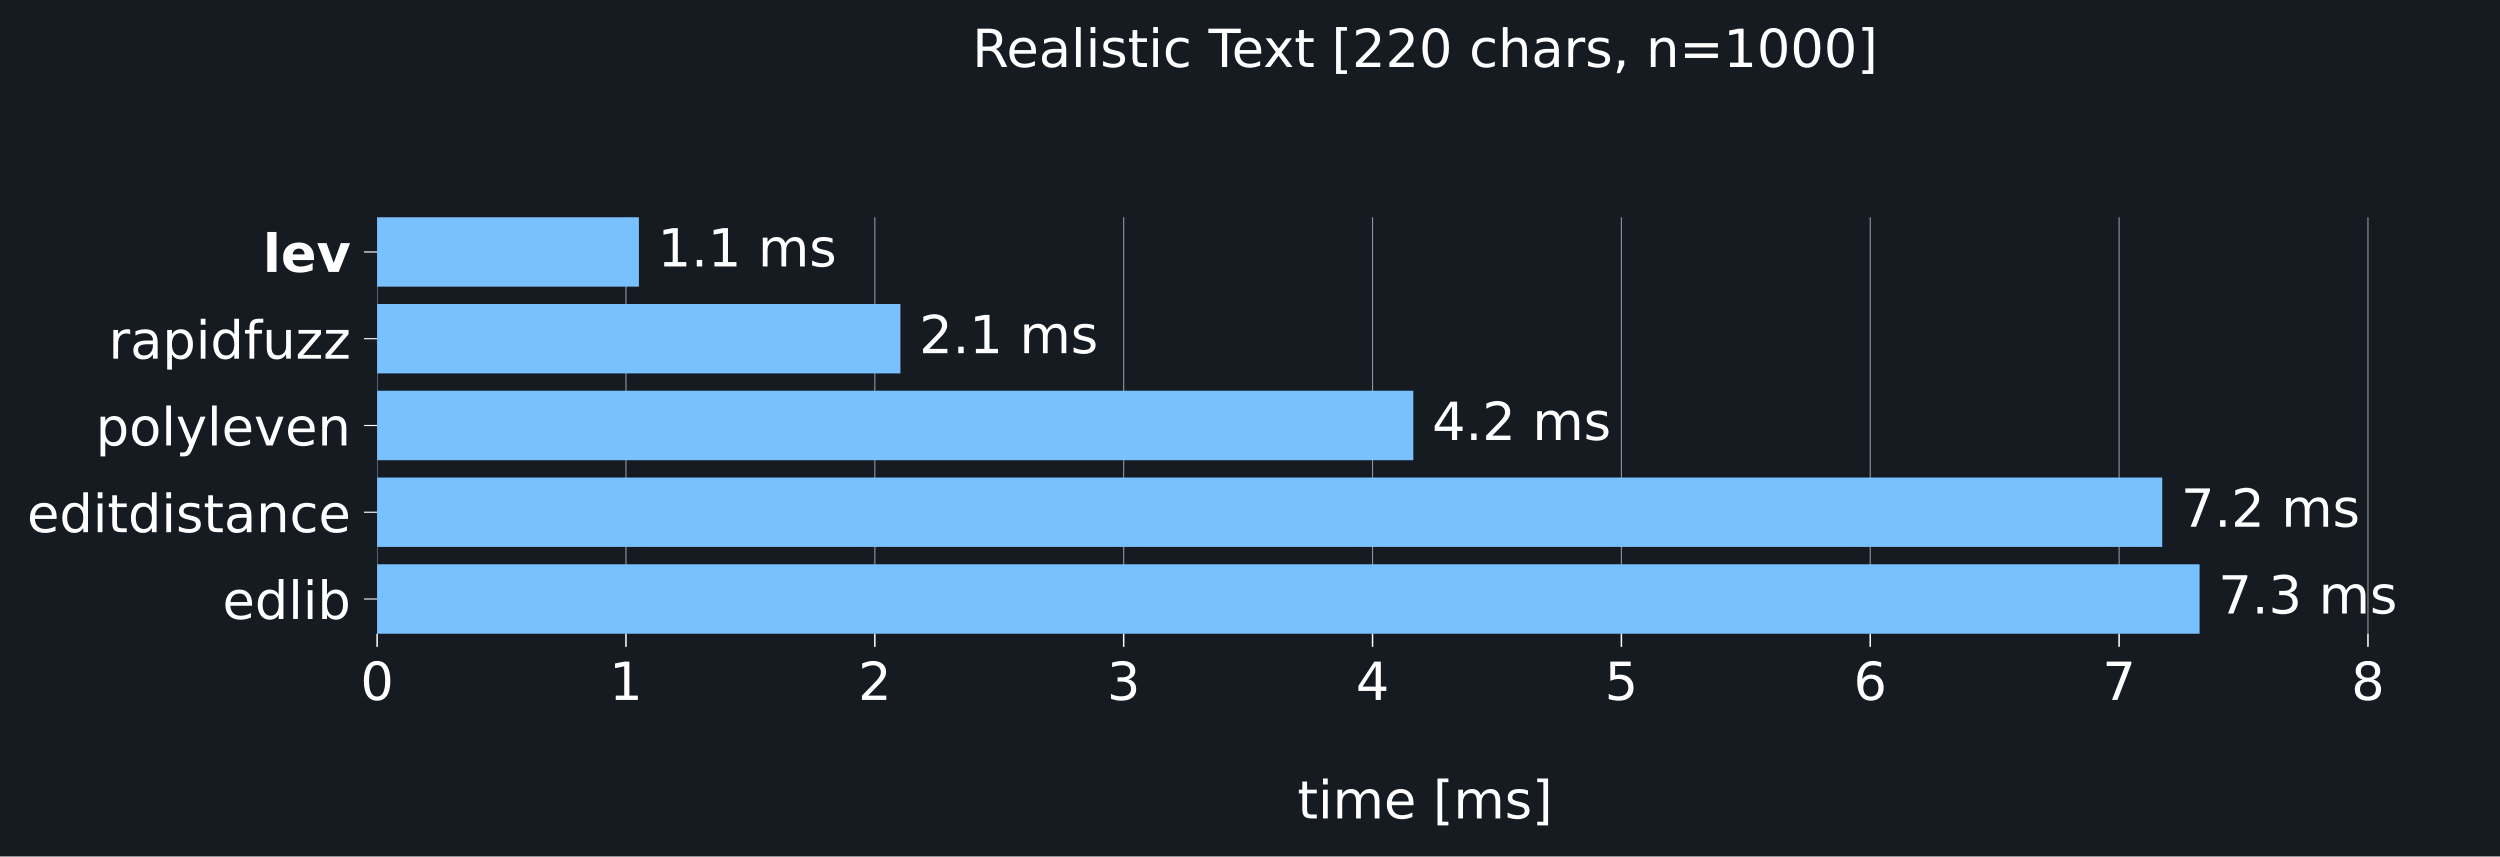
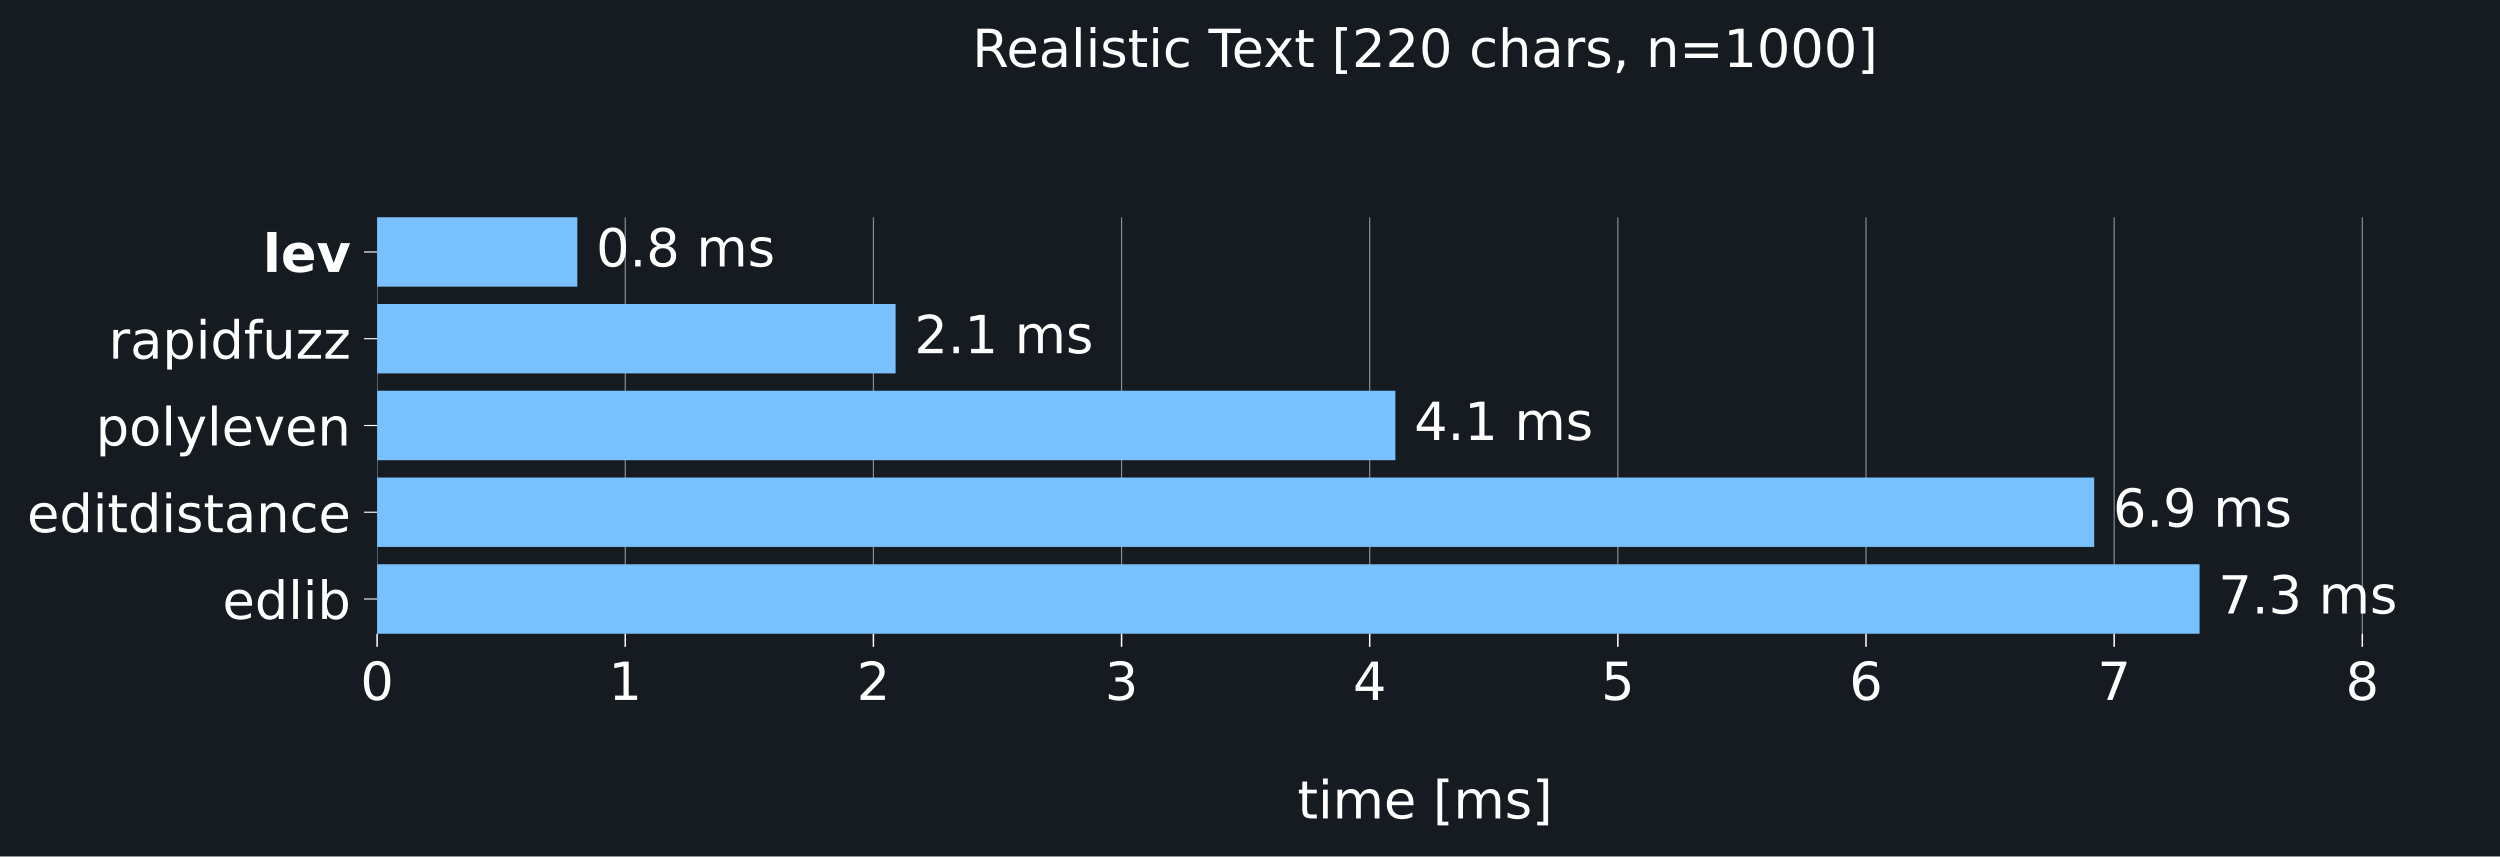
<svg xmlns="http://www.w3.org/2000/svg" xmlns:xlink="http://www.w3.org/1999/xlink" width="665.603pt" height="228.017pt" viewBox="0 0 665.603 228.017" version="1.1">
  <defs>
    <style type="text/css">*{stroke-linejoin: round; stroke-linecap: butt}</style>
  </defs>
  <g id="figure_1">
    <g id="patch_1">
      <path d="M 0 228.017 L 665.603 228.017 L 665.603 0 L 0 0 z " style="fill: #161b22" />
    </g>
    <g id="axes_1">
      <g id="patch_2">
        <path d="M 100.403 168.718 L 658.403 168.718 L 658.403 57.838 L 100.403 57.838 z " style="fill: #161b22" />
      </g>
      <g id="matplotlib.axis_1">
        <g id="xtick_1">
          <g id="line2d_1">
-             <path d="M 100.403 168.718 L 100.403 57.838 " clip-path="url(#p621b05c322)" style="fill: none; stroke: #8b949e; stroke-width: 0.3; stroke-linecap: square" />
+             <path d="M 100.403 168.718 L 100.403 57.838 " clip-path="url(#pd3d01e8fcc)" style="fill: none; stroke: #8b949e; stroke-width: 0.3; stroke-linecap: square" />
          </g>
          <g id="line2d_2">
            <defs>
-               <path id="mad355e18a1" d="M 0 0 L 0 3.5 " style="stroke: #ffffff; stroke-width: 0.4" />
+               <path id="mf3aff3d78f" d="M 0 0 L 0 3.5 " style="stroke: #ffffff; stroke-width: 0.4" />
            </defs>
            <g>
-               <use xlink:href="#mad355e18a1" x="100.403" y="168.718" style="fill: #ffffff; stroke: #ffffff; stroke-width: 0.4" />
+               <use xlink:href="#mf3aff3d78f" x="100.403" y="168.718" style="fill: #ffffff; stroke: #ffffff; stroke-width: 0.4" />
            </g>
          </g>
          <g id="text_1">
            <g style="fill: #ffffff" transform="translate(95.94906 186.3556) scale(0.14 -0.14)">
              <defs>
                <path id="DejaVuSans-30" d="M 2034 4250 Q 1547 4250 1301 3770 Q 1056 3291 1056 2328 Q 1056 1369 1301 889 Q 1547 409 2034 409 Q 2525 409 2770 889 Q 3016 1369 3016 2328 Q 3016 3291 2770 3770 Q 2525 4250 2034 4250 z M 2034 4750 Q 2819 4750 3233 4129 Q 3647 3509 3647 2328 Q 3647 1150 3233 529 Q 2819 -91 2034 -91 Q 1250 -91 836 529 Q 422 1150 422 2328 Q 422 3509 836 4129 Q 1250 4750 2034 4750 z " transform="scale(0.015625)" />
              </defs>
              <use xlink:href="#DejaVuSans-30" />
            </g>
          </g>
        </g>
        <g id="xtick_2">
          <g id="line2d_3">
-             <path d="M 166.658 168.718 L 166.658 57.838 " clip-path="url(#p621b05c322)" style="fill: none; stroke: #8b949e; stroke-width: 0.3; stroke-linecap: square" />
+             <path d="M 166.47 168.718 L 166.47 57.838 " clip-path="url(#pd3d01e8fcc)" style="fill: none; stroke: #8b949e; stroke-width: 0.3; stroke-linecap: square" />
          </g>
          <g id="line2d_4">
            <g>
-               <use xlink:href="#mad355e18a1" x="166.658" y="168.718" style="fill: #ffffff; stroke: #ffffff; stroke-width: 0.4" />
+               <use xlink:href="#mf3aff3d78f" x="166.47" y="168.718" style="fill: #ffffff; stroke: #ffffff; stroke-width: 0.4" />
            </g>
          </g>
          <g id="text_2">
-             <g style="fill: #ffffff" transform="translate(162.2047 186.3556) scale(0.14 -0.14)">
+             <g style="fill: #ffffff" transform="translate(162.0164 186.3556) scale(0.14 -0.14)">
              <defs>
                <path id="DejaVuSans-31" d="M 794 531 L 1825 531 L 1825 4091 L 703 3866 L 703 4441 L 1819 4666 L 2450 4666 L 2450 531 L 3481 531 L 3481 0 L 794 0 L 794 531 z " transform="scale(0.015625)" />
              </defs>
              <use xlink:href="#DejaVuSans-31" />
            </g>
          </g>
        </g>
        <g id="xtick_3">
          <g id="line2d_5">
-             <path d="M 232.914 168.718 L 232.914 57.838 " clip-path="url(#p621b05c322)" style="fill: none; stroke: #8b949e; stroke-width: 0.3; stroke-linecap: square" />
+             <path d="M 232.537 168.718 L 232.537 57.838 " clip-path="url(#pd3d01e8fcc)" style="fill: none; stroke: #8b949e; stroke-width: 0.3; stroke-linecap: square" />
          </g>
          <g id="line2d_6">
            <g>
-               <use xlink:href="#mad355e18a1" x="232.914" y="168.718" style="fill: #ffffff; stroke: #ffffff; stroke-width: 0.4" />
+               <use xlink:href="#mf3aff3d78f" x="232.537" y="168.718" style="fill: #ffffff; stroke: #ffffff; stroke-width: 0.4" />
            </g>
          </g>
          <g id="text_3">
-             <g style="fill: #ffffff" transform="translate(228.4603 186.3556) scale(0.14 -0.14)">
+             <g style="fill: #ffffff" transform="translate(228.0836 186.3556) scale(0.14 -0.14)">
              <defs>
                <path id="DejaVuSans-32" d="M 1228 531 L 3431 531 L 3431 0 L 469 0 L 469 531 Q 828 903 1448 1529 Q 2069 2156 2228 2338 Q 2531 2678 2651 2914 Q 2772 3150 2772 3378 Q 2772 3750 2511 3984 Q 2250 4219 1831 4219 Q 1534 4219 1204 4116 Q 875 4013 500 3803 L 500 4441 Q 881 4594 1212 4672 Q 1544 4750 1819 4750 Q 2544 4750 2975 4387 Q 3406 4025 3406 3419 Q 3406 3131 3298 2873 Q 3191 2616 2906 2266 Q 2828 2175 2409 1742 Q 1991 1309 1228 531 z " transform="scale(0.015625)" />
              </defs>
              <use xlink:href="#DejaVuSans-32" />
            </g>
          </g>
        </g>
        <g id="xtick_4">
          <g id="line2d_7">
-             <path d="M 299.17 168.718 L 299.17 57.838 " clip-path="url(#p621b05c322)" style="fill: none; stroke: #8b949e; stroke-width: 0.3; stroke-linecap: square" />
+             <path d="M 298.605 168.718 L 298.605 57.838 " clip-path="url(#pd3d01e8fcc)" style="fill: none; stroke: #8b949e; stroke-width: 0.3; stroke-linecap: square" />
          </g>
          <g id="line2d_8">
            <g>
-               <use xlink:href="#mad355e18a1" x="299.17" y="168.718" style="fill: #ffffff; stroke: #ffffff; stroke-width: 0.4" />
+               <use xlink:href="#mf3aff3d78f" x="298.605" y="168.718" style="fill: #ffffff; stroke: #ffffff; stroke-width: 0.4" />
            </g>
          </g>
          <g id="text_4">
-             <g style="fill: #ffffff" transform="translate(294.7159 186.3556) scale(0.14 -0.14)">
+             <g style="fill: #ffffff" transform="translate(294.1509 186.3556) scale(0.14 -0.14)">
              <defs>
                <path id="DejaVuSans-33" d="M 2597 2516 Q 3050 2419 3304 2112 Q 3559 1806 3559 1356 Q 3559 666 3084 287 Q 2609 -91 1734 -91 Q 1441 -91 1130 -33 Q 819 25 488 141 L 488 750 Q 750 597 1062 519 Q 1375 441 1716 441 Q 2309 441 2620 675 Q 2931 909 2931 1356 Q 2931 1769 2642 2001 Q 2353 2234 1838 2234 L 1294 2234 L 1294 2753 L 1863 2753 Q 2328 2753 2575 2939 Q 2822 3125 2822 3475 Q 2822 3834 2567 4026 Q 2313 4219 1838 4219 Q 1578 4219 1281 4162 Q 984 4106 628 3988 L 628 4550 Q 988 4650 1302 4700 Q 1616 4750 1894 4750 Q 2613 4750 3031 4423 Q 3450 4097 3450 3541 Q 3450 3153 3228 2886 Q 3006 2619 2597 2516 z " transform="scale(0.015625)" />
              </defs>
              <use xlink:href="#DejaVuSans-33" />
            </g>
          </g>
        </g>
        <g id="xtick_5">
          <g id="line2d_9">
-             <path d="M 365.425 168.718 L 365.425 57.838 " clip-path="url(#p621b05c322)" style="fill: none; stroke: #8b949e; stroke-width: 0.3; stroke-linecap: square" />
+             <path d="M 364.672 168.718 L 364.672 57.838 " clip-path="url(#pd3d01e8fcc)" style="fill: none; stroke: #8b949e; stroke-width: 0.3; stroke-linecap: square" />
          </g>
          <g id="line2d_10">
            <g>
-               <use xlink:href="#mad355e18a1" x="365.425" y="168.718" style="fill: #ffffff; stroke: #ffffff; stroke-width: 0.4" />
+               <use xlink:href="#mf3aff3d78f" x="364.672" y="168.718" style="fill: #ffffff; stroke: #ffffff; stroke-width: 0.4" />
            </g>
          </g>
          <g id="text_5">
-             <g style="fill: #ffffff" transform="translate(360.9715 186.3556) scale(0.14 -0.14)">
+             <g style="fill: #ffffff" transform="translate(360.2182 186.3556) scale(0.14 -0.14)">
              <defs>
                <path id="DejaVuSans-34" d="M 2419 4116 L 825 1625 L 2419 1625 L 2419 4116 z M 2253 4666 L 3047 4666 L 3047 1625 L 3713 1625 L 3713 1100 L 3047 1100 L 3047 0 L 2419 0 L 2419 1100 L 313 1100 L 313 1709 L 2253 4666 z " transform="scale(0.015625)" />
              </defs>
              <use xlink:href="#DejaVuSans-34" />
            </g>
          </g>
        </g>
        <g id="xtick_6">
          <g id="line2d_11">
-             <path d="M 431.681 168.718 L 431.681 57.838 " clip-path="url(#p621b05c322)" style="fill: none; stroke: #8b949e; stroke-width: 0.3; stroke-linecap: square" />
+             <path d="M 430.739 168.718 L 430.739 57.838 " clip-path="url(#pd3d01e8fcc)" style="fill: none; stroke: #8b949e; stroke-width: 0.3; stroke-linecap: square" />
          </g>
          <g id="line2d_12">
            <g>
-               <use xlink:href="#mad355e18a1" x="431.681" y="168.718" style="fill: #ffffff; stroke: #ffffff; stroke-width: 0.4" />
+               <use xlink:href="#mf3aff3d78f" x="430.739" y="168.718" style="fill: #ffffff; stroke: #ffffff; stroke-width: 0.4" />
            </g>
          </g>
          <g id="text_6">
-             <g style="fill: #ffffff" transform="translate(427.2271 186.3556) scale(0.14 -0.14)">
+             <g style="fill: #ffffff" transform="translate(426.2855 186.3556) scale(0.14 -0.14)">
              <defs>
                <path id="DejaVuSans-35" d="M 691 4666 L 3169 4666 L 3169 4134 L 1269 4134 L 1269 2991 Q 1406 3038 1543 3061 Q 1681 3084 1819 3084 Q 2600 3084 3056 2656 Q 3513 2228 3513 1497 Q 3513 744 3044 326 Q 2575 -91 1722 -91 Q 1428 -91 1123 -41 Q 819 9 494 109 L 494 744 Q 775 591 1075 516 Q 1375 441 1709 441 Q 2250 441 2565 725 Q 2881 1009 2881 1497 Q 2881 1984 2565 2268 Q 2250 2553 1709 2553 Q 1456 2553 1204 2497 Q 953 2441 691 2322 L 691 4666 z " transform="scale(0.015625)" />
              </defs>
              <use xlink:href="#DejaVuSans-35" />
            </g>
          </g>
        </g>
        <g id="xtick_7">
          <g id="line2d_13">
-             <path d="M 497.936 168.718 L 497.936 57.838 " clip-path="url(#p621b05c322)" style="fill: none; stroke: #8b949e; stroke-width: 0.3; stroke-linecap: square" />
+             <path d="M 496.807 168.718 L 496.807 57.838 " clip-path="url(#pd3d01e8fcc)" style="fill: none; stroke: #8b949e; stroke-width: 0.3; stroke-linecap: square" />
          </g>
          <g id="line2d_14">
            <g>
-               <use xlink:href="#mad355e18a1" x="497.936" y="168.718" style="fill: #ffffff; stroke: #ffffff; stroke-width: 0.4" />
+               <use xlink:href="#mf3aff3d78f" x="496.807" y="168.718" style="fill: #ffffff; stroke: #ffffff; stroke-width: 0.4" />
            </g>
          </g>
          <g id="text_7">
-             <g style="fill: #ffffff" transform="translate(493.4827 186.3556) scale(0.14 -0.14)">
+             <g style="fill: #ffffff" transform="translate(492.3528 186.3556) scale(0.14 -0.14)">
              <defs>
                <path id="DejaVuSans-36" d="M 2113 2584 Q 1688 2584 1439 2293 Q 1191 2003 1191 1497 Q 1191 994 1439 701 Q 1688 409 2113 409 Q 2538 409 2786 701 Q 3034 994 3034 1497 Q 3034 2003 2786 2293 Q 2538 2584 2113 2584 z M 3366 4563 L 3366 3988 Q 3128 4100 2886 4159 Q 2644 4219 2406 4219 Q 1781 4219 1451 3797 Q 1122 3375 1075 2522 Q 1259 2794 1537 2939 Q 1816 3084 2150 3084 Q 2853 3084 3261 2657 Q 3669 2231 3669 1497 Q 3669 778 3244 343 Q 2819 -91 2113 -91 Q 1303 -91 875 529 Q 447 1150 447 2328 Q 447 3434 972 4092 Q 1497 4750 2381 4750 Q 2619 4750 2861 4703 Q 3103 4656 3366 4563 z " transform="scale(0.015625)" />
              </defs>
              <use xlink:href="#DejaVuSans-36" />
            </g>
          </g>
        </g>
        <g id="xtick_8">
          <g id="line2d_15">
-             <path d="M 564.192 168.718 L 564.192 57.838 " clip-path="url(#p621b05c322)" style="fill: none; stroke: #8b949e; stroke-width: 0.3; stroke-linecap: square" />
+             <path d="M 562.874 168.718 L 562.874 57.838 " clip-path="url(#pd3d01e8fcc)" style="fill: none; stroke: #8b949e; stroke-width: 0.3; stroke-linecap: square" />
          </g>
          <g id="line2d_16">
            <g>
-               <use xlink:href="#mad355e18a1" x="564.192" y="168.718" style="fill: #ffffff; stroke: #ffffff; stroke-width: 0.4" />
+               <use xlink:href="#mf3aff3d78f" x="562.874" y="168.718" style="fill: #ffffff; stroke: #ffffff; stroke-width: 0.4" />
            </g>
          </g>
          <g id="text_8">
-             <g style="fill: #ffffff" transform="translate(559.7383 186.3556) scale(0.14 -0.14)">
+             <g style="fill: #ffffff" transform="translate(558.4201 186.3556) scale(0.14 -0.14)">
              <defs>
                <path id="DejaVuSans-37" d="M 525 4666 L 3525 4666 L 3525 4397 L 1831 0 L 1172 0 L 2766 4134 L 525 4134 L 525 4666 z " transform="scale(0.015625)" />
              </defs>
              <use xlink:href="#DejaVuSans-37" />
            </g>
          </g>
        </g>
        <g id="xtick_9">
          <g id="line2d_17">
-             <path d="M 630.448 168.718 L 630.448 57.838 " clip-path="url(#p621b05c322)" style="fill: none; stroke: #8b949e; stroke-width: 0.3; stroke-linecap: square" />
+             <path d="M 628.941 168.718 L 628.941 57.838 " clip-path="url(#pd3d01e8fcc)" style="fill: none; stroke: #8b949e; stroke-width: 0.3; stroke-linecap: square" />
          </g>
          <g id="line2d_18">
            <g>
-               <use xlink:href="#mad355e18a1" x="630.448" y="168.718" style="fill: #ffffff; stroke: #ffffff; stroke-width: 0.4" />
+               <use xlink:href="#mf3aff3d78f" x="628.941" y="168.718" style="fill: #ffffff; stroke: #ffffff; stroke-width: 0.4" />
            </g>
          </g>
          <g id="text_9">
-             <g style="fill: #ffffff" transform="translate(625.9939 186.3556) scale(0.14 -0.14)">
+             <g style="fill: #ffffff" transform="translate(624.4874 186.3556) scale(0.14 -0.14)">
              <defs>
                <path id="DejaVuSans-38" d="M 2034 2216 Q 1584 2216 1326 1975 Q 1069 1734 1069 1313 Q 1069 891 1326 650 Q 1584 409 2034 409 Q 2484 409 2743 651 Q 3003 894 3003 1313 Q 3003 1734 2745 1975 Q 2488 2216 2034 2216 z M 1403 2484 Q 997 2584 770 2862 Q 544 3141 544 3541 Q 544 4100 942 4425 Q 1341 4750 2034 4750 Q 2731 4750 3128 4425 Q 3525 4100 3525 3541 Q 3525 3141 3298 2862 Q 3072 2584 2669 2484 Q 3125 2378 3379 2068 Q 3634 1759 3634 1313 Q 3634 634 3220 271 Q 2806 -91 2034 -91 Q 1263 -91 848 271 Q 434 634 434 1313 Q 434 1759 690 2068 Q 947 2378 1403 2484 z M 1172 3481 Q 1172 3119 1398 2916 Q 1625 2713 2034 2713 Q 2441 2713 2670 2916 Q 2900 3119 2900 3481 Q 2900 3844 2670 4047 Q 2441 4250 2034 4250 Q 1625 4250 1398 4047 Q 1172 3844 1172 3481 z " transform="scale(0.015625)" />
              </defs>
              <use xlink:href="#DejaVuSans-38" />
            </g>
          </g>
        </g>
        <g id="text_10">
          <g style="fill: #ffffff" transform="translate(345.4364 217.905) scale(0.14 -0.14)">
            <defs>
              <path id="DejaVuSans-74" d="M 1172 4494 L 1172 3500 L 2356 3500 L 2356 3053 L 1172 3053 L 1172 1153 Q 1172 725 1289 603 Q 1406 481 1766 481 L 2356 481 L 2356 0 L 1766 0 Q 1100 0 847 248 Q 594 497 594 1153 L 594 3053 L 172 3053 L 172 3500 L 594 3500 L 594 4494 L 1172 4494 z " transform="scale(0.015625)" />
              <path id="DejaVuSans-69" d="M 603 3500 L 1178 3500 L 1178 0 L 603 0 L 603 3500 z M 603 4863 L 1178 4863 L 1178 4134 L 603 4134 L 603 4863 z " transform="scale(0.015625)" />
              <path id="DejaVuSans-6d" d="M 3328 2828 Q 3544 3216 3844 3400 Q 4144 3584 4550 3584 Q 5097 3584 5394 3201 Q 5691 2819 5691 2113 L 5691 0 L 5113 0 L 5113 2094 Q 5113 2597 4934 2840 Q 4756 3084 4391 3084 Q 3944 3084 3684 2787 Q 3425 2491 3425 1978 L 3425 0 L 2847 0 L 2847 2094 Q 2847 2600 2669 2842 Q 2491 3084 2119 3084 Q 1678 3084 1418 2786 Q 1159 2488 1159 1978 L 1159 0 L 581 0 L 581 3500 L 1159 3500 L 1159 2956 Q 1356 3278 1631 3431 Q 1906 3584 2284 3584 Q 2666 3584 2933 3390 Q 3200 3197 3328 2828 z " transform="scale(0.015625)" />
              <path id="DejaVuSans-65" d="M 3597 1894 L 3597 1613 L 953 1613 Q 991 1019 1311 708 Q 1631 397 2203 397 Q 2534 397 2845 478 Q 3156 559 3463 722 L 3463 178 Q 3153 47 2828 -22 Q 2503 -91 2169 -91 Q 1331 -91 842 396 Q 353 884 353 1716 Q 353 2575 817 3079 Q 1281 3584 2069 3584 Q 2775 3584 3186 3129 Q 3597 2675 3597 1894 z M 3022 2063 Q 3016 2534 2758 2815 Q 2500 3097 2075 3097 Q 1594 3097 1305 2825 Q 1016 2553 972 2059 L 3022 2063 z " transform="scale(0.015625)" />
              <path id="DejaVuSans-20" transform="scale(0.015625)" />
              <path id="DejaVuSans-5b" d="M 550 4863 L 1875 4863 L 1875 4416 L 1125 4416 L 1125 -397 L 1875 -397 L 1875 -844 L 550 -844 L 550 4863 z " transform="scale(0.015625)" />
              <path id="DejaVuSans-73" d="M 2834 3397 L 2834 2853 Q 2591 2978 2328 3040 Q 2066 3103 1784 3103 Q 1356 3103 1142 2972 Q 928 2841 928 2578 Q 928 2378 1081 2264 Q 1234 2150 1697 2047 L 1894 2003 Q 2506 1872 2764 1633 Q 3022 1394 3022 966 Q 3022 478 2636 193 Q 2250 -91 1575 -91 Q 1294 -91 989 -36 Q 684 19 347 128 L 347 722 Q 666 556 975 473 Q 1284 391 1588 391 Q 1994 391 2212 530 Q 2431 669 2431 922 Q 2431 1156 2273 1281 Q 2116 1406 1581 1522 L 1381 1569 Q 847 1681 609 1914 Q 372 2147 372 2553 Q 372 3047 722 3315 Q 1072 3584 1716 3584 Q 2034 3584 2315 3537 Q 2597 3491 2834 3397 z " transform="scale(0.015625)" />
              <path id="DejaVuSans-5d" d="M 1947 4863 L 1947 -844 L 622 -844 L 622 -397 L 1369 -397 L 1369 4416 L 622 4416 L 622 4863 L 1947 4863 z " transform="scale(0.015625)" />
            </defs>
            <use xlink:href="#DejaVuSans-74" />
            <use xlink:href="#DejaVuSans-69" transform="translate(39.20898 0)" />
            <use xlink:href="#DejaVuSans-6d" transform="translate(66.99219 0)" />
            <use xlink:href="#DejaVuSans-65" transform="translate(164.4043 0)" />
            <use xlink:href="#DejaVuSans-20" transform="translate(225.9277 0)" />
            <use xlink:href="#DejaVuSans-5b" transform="translate(257.7148 0)" />
            <use xlink:href="#DejaVuSans-6d" transform="translate(296.7285 0)" />
            <use xlink:href="#DejaVuSans-73" transform="translate(394.1406 0)" />
            <use xlink:href="#DejaVuSans-5d" transform="translate(446.2402 0)" />
          </g>
        </g>
      </g>
      <g id="matplotlib.axis_2">
        <g id="ytick_1">
          <g id="line2d_19">
            <defs>
-               <path id="m40b0be2c59" d="M 0 0 L -3.5 0 " style="stroke: #ffffff; stroke-width: 0.3" />
+               <path id="m8ad44beee0" d="M 0 0 L -3.5 0 " style="stroke: #ffffff; stroke-width: 0.3" />
            </defs>
            <g>
-               <use xlink:href="#m40b0be2c59" x="100.403" y="159.478" style="fill: #ffffff; stroke: #ffffff; stroke-width: 0.3" />
+               <use xlink:href="#m8ad44beee0" x="100.403" y="159.478" style="fill: #ffffff; stroke: #ffffff; stroke-width: 0.3" />
            </g>
          </g>
          <g id="text_11">
            <g style="fill: #ffffff" transform="translate(59.23406 164.7967) scale(0.14 -0.14)">
              <defs>
                <path id="DejaVuSans-64" d="M 2906 2969 L 2906 4863 L 3481 4863 L 3481 0 L 2906 0 L 2906 525 Q 2725 213 2448 61 Q 2172 -91 1784 -91 Q 1150 -91 751 415 Q 353 922 353 1747 Q 353 2572 751 3078 Q 1150 3584 1784 3584 Q 2172 3584 2448 3432 Q 2725 3281 2906 2969 z M 947 1747 Q 947 1113 1208 752 Q 1469 391 1925 391 Q 2381 391 2643 752 Q 2906 1113 2906 1747 Q 2906 2381 2643 2742 Q 2381 3103 1925 3103 Q 1469 3103 1208 2742 Q 947 2381 947 1747 z " transform="scale(0.015625)" />
                <path id="DejaVuSans-6c" d="M 603 4863 L 1178 4863 L 1178 0 L 603 0 L 603 4863 z " transform="scale(0.015625)" />
                <path id="DejaVuSans-62" d="M 3116 1747 Q 3116 2381 2855 2742 Q 2594 3103 2138 3103 Q 1681 3103 1420 2742 Q 1159 2381 1159 1747 Q 1159 1113 1420 752 Q 1681 391 2138 391 Q 2594 391 2855 752 Q 3116 1113 3116 1747 z M 1159 2969 Q 1341 3281 1617 3432 Q 1894 3584 2278 3584 Q 2916 3584 3314 3078 Q 3713 2572 3713 1747 Q 3713 922 3314 415 Q 2916 -91 2278 -91 Q 1894 -91 1617 61 Q 1341 213 1159 525 L 1159 0 L 581 0 L 581 4863 L 1159 4863 L 1159 2969 z " transform="scale(0.015625)" />
              </defs>
              <use xlink:href="#DejaVuSans-65" />
              <use xlink:href="#DejaVuSans-64" transform="translate(61.52344 0)" />
              <use xlink:href="#DejaVuSans-6c" transform="translate(125 0)" />
              <use xlink:href="#DejaVuSans-69" transform="translate(152.7832 0)" />
              <use xlink:href="#DejaVuSans-62" transform="translate(180.5664 0)" />
            </g>
          </g>
        </g>
        <g id="ytick_2">
          <g id="line2d_20">
            <g>
-               <use xlink:href="#m40b0be2c59" x="100.403" y="136.378" style="fill: #ffffff; stroke: #ffffff; stroke-width: 0.3" />
+               <use xlink:href="#m8ad44beee0" x="100.403" y="136.378" style="fill: #ffffff; stroke: #ffffff; stroke-width: 0.3" />
            </g>
          </g>
          <g id="text_12">
            <g style="fill: #ffffff" transform="translate(7.2 141.6967) scale(0.14 -0.14)">
              <defs>
                <path id="DejaVuSans-61" d="M 2194 1759 Q 1497 1759 1228 1600 Q 959 1441 959 1056 Q 959 750 1161 570 Q 1363 391 1709 391 Q 2188 391 2477 730 Q 2766 1069 2766 1631 L 2766 1759 L 2194 1759 z M 3341 1997 L 3341 0 L 2766 0 L 2766 531 Q 2569 213 2275 61 Q 1981 -91 1556 -91 Q 1019 -91 701 211 Q 384 513 384 1019 Q 384 1609 779 1909 Q 1175 2209 1959 2209 L 2766 2209 L 2766 2266 Q 2766 2663 2505 2880 Q 2244 3097 1772 3097 Q 1472 3097 1187 3025 Q 903 2953 641 2809 L 641 3341 Q 956 3463 1253 3523 Q 1550 3584 1831 3584 Q 2591 3584 2966 3190 Q 3341 2797 3341 1997 z " transform="scale(0.015625)" />
                <path id="DejaVuSans-6e" d="M 3513 2113 L 3513 0 L 2938 0 L 2938 2094 Q 2938 2591 2744 2837 Q 2550 3084 2163 3084 Q 1697 3084 1428 2787 Q 1159 2491 1159 1978 L 1159 0 L 581 0 L 581 3500 L 1159 3500 L 1159 2956 Q 1366 3272 1645 3428 Q 1925 3584 2291 3584 Q 2894 3584 3203 3211 Q 3513 2838 3513 2113 z " transform="scale(0.015625)" />
                <path id="DejaVuSans-63" d="M 3122 3366 L 3122 2828 Q 2878 2963 2633 3030 Q 2388 3097 2138 3097 Q 1578 3097 1268 2742 Q 959 2388 959 1747 Q 959 1106 1268 751 Q 1578 397 2138 397 Q 2388 397 2633 464 Q 2878 531 3122 666 L 3122 134 Q 2881 22 2623 -34 Q 2366 -91 2075 -91 Q 1284 -91 818 406 Q 353 903 353 1747 Q 353 2603 823 3093 Q 1294 3584 2113 3584 Q 2378 3584 2631 3529 Q 2884 3475 3122 3366 z " transform="scale(0.015625)" />
              </defs>
              <use xlink:href="#DejaVuSans-65" />
              <use xlink:href="#DejaVuSans-64" transform="translate(61.52344 0)" />
              <use xlink:href="#DejaVuSans-69" transform="translate(125 0)" />
              <use xlink:href="#DejaVuSans-74" transform="translate(152.7832 0)" />
              <use xlink:href="#DejaVuSans-64" transform="translate(191.9922 0)" />
              <use xlink:href="#DejaVuSans-69" transform="translate(255.4688 0)" />
              <use xlink:href="#DejaVuSans-73" transform="translate(283.252 0)" />
              <use xlink:href="#DejaVuSans-74" transform="translate(335.3516 0)" />
              <use xlink:href="#DejaVuSans-61" transform="translate(374.5605 0)" />
              <use xlink:href="#DejaVuSans-6e" transform="translate(435.8398 0)" />
              <use xlink:href="#DejaVuSans-63" transform="translate(499.2188 0)" />
              <use xlink:href="#DejaVuSans-65" transform="translate(554.1992 0)" />
            </g>
          </g>
        </g>
        <g id="ytick_3">
          <g id="line2d_21">
            <g>
-               <use xlink:href="#m40b0be2c59" x="100.403" y="113.278" style="fill: #ffffff; stroke: #ffffff; stroke-width: 0.3" />
+               <use xlink:href="#m8ad44beee0" x="100.403" y="113.278" style="fill: #ffffff; stroke: #ffffff; stroke-width: 0.3" />
            </g>
          </g>
          <g id="text_13">
            <g style="fill: #ffffff" transform="translate(25.49625 118.5967) scale(0.14 -0.14)">
              <defs>
                <path id="DejaVuSans-70" d="M 1159 525 L 1159 -1331 L 581 -1331 L 581 3500 L 1159 3500 L 1159 2969 Q 1341 3281 1617 3432 Q 1894 3584 2278 3584 Q 2916 3584 3314 3078 Q 3713 2572 3713 1747 Q 3713 922 3314 415 Q 2916 -91 2278 -91 Q 1894 -91 1617 61 Q 1341 213 1159 525 z M 3116 1747 Q 3116 2381 2855 2742 Q 2594 3103 2138 3103 Q 1681 3103 1420 2742 Q 1159 2381 1159 1747 Q 1159 1113 1420 752 Q 1681 391 2138 391 Q 2594 391 2855 752 Q 3116 1113 3116 1747 z " transform="scale(0.015625)" />
                <path id="DejaVuSans-6f" d="M 1959 3097 Q 1497 3097 1228 2736 Q 959 2375 959 1747 Q 959 1119 1226 758 Q 1494 397 1959 397 Q 2419 397 2687 759 Q 2956 1122 2956 1747 Q 2956 2369 2687 2733 Q 2419 3097 1959 3097 z M 1959 3584 Q 2709 3584 3137 3096 Q 3566 2609 3566 1747 Q 3566 888 3137 398 Q 2709 -91 1959 -91 Q 1206 -91 779 398 Q 353 888 353 1747 Q 353 2609 779 3096 Q 1206 3584 1959 3584 z " transform="scale(0.015625)" />
                <path id="DejaVuSans-79" d="M 2059 -325 Q 1816 -950 1584 -1140 Q 1353 -1331 966 -1331 L 506 -1331 L 506 -850 L 844 -850 Q 1081 -850 1212 -737 Q 1344 -625 1503 -206 L 1606 56 L 191 3500 L 800 3500 L 1894 763 L 2988 3500 L 3597 3500 L 2059 -325 z " transform="scale(0.015625)" />
                <path id="DejaVuSans-76" d="M 191 3500 L 800 3500 L 1894 563 L 2988 3500 L 3597 3500 L 2284 0 L 1503 0 L 191 3500 z " transform="scale(0.015625)" />
              </defs>
              <use xlink:href="#DejaVuSans-70" />
              <use xlink:href="#DejaVuSans-6f" transform="translate(63.47656 0)" />
              <use xlink:href="#DejaVuSans-6c" transform="translate(124.6582 0)" />
              <use xlink:href="#DejaVuSans-79" transform="translate(152.4414 0)" />
              <use xlink:href="#DejaVuSans-6c" transform="translate(211.6211 0)" />
              <use xlink:href="#DejaVuSans-65" transform="translate(239.4043 0)" />
              <use xlink:href="#DejaVuSans-76" transform="translate(300.9277 0)" />
              <use xlink:href="#DejaVuSans-65" transform="translate(360.1074 0)" />
              <use xlink:href="#DejaVuSans-6e" transform="translate(421.6309 0)" />
            </g>
          </g>
        </g>
        <g id="ytick_4">
          <g id="line2d_22">
            <g>
-               <use xlink:href="#m40b0be2c59" x="100.403" y="90.178" style="fill: #ffffff; stroke: #ffffff; stroke-width: 0.3" />
+               <use xlink:href="#m8ad44beee0" x="100.403" y="90.178" style="fill: #ffffff; stroke: #ffffff; stroke-width: 0.3" />
            </g>
          </g>
          <g id="text_14">
            <g style="fill: #ffffff" transform="translate(28.90656 95.49672) scale(0.14 -0.14)">
              <defs>
                <path id="DejaVuSans-72" d="M 2631 2963 Q 2534 3019 2420 3045 Q 2306 3072 2169 3072 Q 1681 3072 1420 2755 Q 1159 2438 1159 1844 L 1159 0 L 581 0 L 581 3500 L 1159 3500 L 1159 2956 Q 1341 3275 1631 3429 Q 1922 3584 2338 3584 Q 2397 3584 2469 3576 Q 2541 3569 2628 3553 L 2631 2963 z " transform="scale(0.015625)" />
                <path id="DejaVuSans-66" d="M 2375 4863 L 2375 4384 L 1825 4384 Q 1516 4384 1395 4259 Q 1275 4134 1275 3809 L 1275 3500 L 2222 3500 L 2222 3053 L 1275 3053 L 1275 0 L 697 0 L 697 3053 L 147 3053 L 147 3500 L 697 3500 L 697 3744 Q 697 4328 969 4595 Q 1241 4863 1831 4863 L 2375 4863 z " transform="scale(0.015625)" />
                <path id="DejaVuSans-75" d="M 544 1381 L 544 3500 L 1119 3500 L 1119 1403 Q 1119 906 1312 657 Q 1506 409 1894 409 Q 2359 409 2629 706 Q 2900 1003 2900 1516 L 2900 3500 L 3475 3500 L 3475 0 L 2900 0 L 2900 538 Q 2691 219 2414 64 Q 2138 -91 1772 -91 Q 1169 -91 856 284 Q 544 659 544 1381 z M 1991 3584 L 1991 3584 z " transform="scale(0.015625)" />
                <path id="DejaVuSans-7a" d="M 353 3500 L 3084 3500 L 3084 2975 L 922 459 L 3084 459 L 3084 0 L 275 0 L 275 525 L 2438 3041 L 353 3041 L 353 3500 z " transform="scale(0.015625)" />
              </defs>
              <use xlink:href="#DejaVuSans-72" />
              <use xlink:href="#DejaVuSans-61" transform="translate(41.11328 0)" />
              <use xlink:href="#DejaVuSans-70" transform="translate(102.3926 0)" />
              <use xlink:href="#DejaVuSans-69" transform="translate(165.8691 0)" />
              <use xlink:href="#DejaVuSans-64" transform="translate(193.6523 0)" />
              <use xlink:href="#DejaVuSans-66" transform="translate(257.1289 0)" />
              <use xlink:href="#DejaVuSans-75" transform="translate(292.334 0)" />
              <use xlink:href="#DejaVuSans-7a" transform="translate(355.7129 0)" />
              <use xlink:href="#DejaVuSans-7a" transform="translate(408.2031 0)" />
            </g>
          </g>
        </g>
        <g id="ytick_5">
          <g id="line2d_23">
            <g>
-               <use xlink:href="#m40b0be2c59" x="100.403" y="67.078" style="fill: #ffffff; stroke: #ffffff; stroke-width: 0.3" />
+               <use xlink:href="#m8ad44beee0" x="100.403" y="67.078" style="fill: #ffffff; stroke: #ffffff; stroke-width: 0.3" />
            </g>
          </g>
          <g id="text_15">
            <g style="fill: #ffffff" transform="translate(69.98125 72.39672) scale(0.14 -0.14)">
              <defs>
                <path id="DejaVuSans-Bold-6c" d="M 538 4863 L 1656 4863 L 1656 0 L 538 0 L 538 4863 z " transform="scale(0.015625)" />
                <path id="DejaVuSans-Bold-65" d="M 4031 1759 L 4031 1441 L 1416 1441 Q 1456 1047 1700 850 Q 1944 653 2381 653 Q 2734 653 3104 758 Q 3475 863 3866 1075 L 3866 213 Q 3469 63 3072 -14 Q 2675 -91 2278 -91 Q 1328 -91 801 392 Q 275 875 275 1747 Q 275 2603 792 3093 Q 1309 3584 2216 3584 Q 3041 3584 3536 3087 Q 4031 2591 4031 1759 z M 2881 2131 Q 2881 2450 2695 2645 Q 2509 2841 2209 2841 Q 1884 2841 1681 2658 Q 1478 2475 1428 2131 L 2881 2131 z " transform="scale(0.015625)" />
                <path id="DejaVuSans-Bold-76" d="M 97 3500 L 1216 3500 L 2088 1081 L 2956 3500 L 4078 3500 L 2700 0 L 1472 0 L 97 3500 z " transform="scale(0.015625)" />
              </defs>
              <use xlink:href="#DejaVuSans-Bold-6c" />
              <use xlink:href="#DejaVuSans-Bold-65" transform="translate(34.27734 0)" />
              <use xlink:href="#DejaVuSans-Bold-76" transform="translate(102.0996 0)" />
            </g>
          </g>
        </g>
      </g>
      <g id="patch_3">
-         <path d="M 100.403 168.718 L 585.62 168.718 L 585.62 150.238 L 100.403 150.238 z " clip-path="url(#p621b05c322)" style="fill: #79c0ff" />
+         <path d="M 100.403 168.718 L 585.62 168.718 L 585.62 150.238 L 100.403 150.238 z " clip-path="url(#pd3d01e8fcc)" style="fill: #79c0ff" />
      </g>
      <g id="patch_4">
-         <path d="M 100.403 145.618 L 575.674 145.618 L 575.674 127.138 L 100.403 127.138 z " clip-path="url(#p621b05c322)" style="fill: #79c0ff" />
+         <path d="M 100.403 145.618 L 557.564 145.618 L 557.564 127.138 L 100.403 127.138 z " clip-path="url(#pd3d01e8fcc)" style="fill: #79c0ff" />
      </g>
      <g id="patch_5">
-         <path d="M 100.403 122.518 L 376.283 122.518 L 376.283 104.038 L 100.403 104.038 z " clip-path="url(#p621b05c322)" style="fill: #79c0ff" />
+         <path d="M 100.403 122.518 L 371.507 122.518 L 371.507 104.038 L 100.403 104.038 z " clip-path="url(#pd3d01e8fcc)" style="fill: #79c0ff" />
      </g>
      <g id="patch_6">
-         <path d="M 100.403 99.418 L 239.727 99.418 L 239.727 80.938 L 100.403 80.938 z " clip-path="url(#p621b05c322)" style="fill: #79c0ff" />
+         <path d="M 100.403 99.418 L 238.448 99.418 L 238.448 80.938 L 100.403 80.938 z " clip-path="url(#pd3d01e8fcc)" style="fill: #79c0ff" />
      </g>
      <g id="patch_7">
-         <path d="M 100.403 76.318 L 170.104 76.318 L 170.104 57.838 L 100.403 57.838 z " clip-path="url(#p621b05c322)" style="fill: #79c0ff" />
+         <path d="M 100.403 76.318 L 153.705 76.318 L 153.705 57.838 L 100.403 57.838 z " clip-path="url(#pd3d01e8fcc)" style="fill: #79c0ff" />
      </g>
      <g id="text_16">
        <g style="fill: #ffffff" transform="translate(590.6202 163.3409) scale(0.14 -0.14)">
          <defs>
            <path id="DejaVuSans-2e" d="M 684 794 L 1344 794 L 1344 0 L 684 0 L 684 794 z " transform="scale(0.015625)" />
          </defs>
          <use xlink:href="#DejaVuSans-37" />
          <use xlink:href="#DejaVuSans-2e" transform="translate(63.62305 0)" />
          <use xlink:href="#DejaVuSans-33" transform="translate(95.41016 0)" />
          <use xlink:href="#DejaVuSans-20" transform="translate(159.0332 0)" />
          <use xlink:href="#DejaVuSans-6d" transform="translate(190.8203 0)" />
          <use xlink:href="#DejaVuSans-73" transform="translate(288.2324 0)" />
        </g>
      </g>
      <g id="text_17">
-         <g style="fill: #ffffff" transform="translate(580.6736 140.2409) scale(0.14 -0.14)">
-           <use xlink:href="#DejaVuSans-37" />
+         <g style="fill: #ffffff" transform="translate(562.5637 140.2409) scale(0.14 -0.14)">
+           <defs>
+             <path id="DejaVuSans-39" d="M 703 97 L 703 672 Q 941 559 1184 500 Q 1428 441 1663 441 Q 2288 441 2617 861 Q 2947 1281 2994 2138 Q 2813 1869 2534 1725 Q 2256 1581 1919 1581 Q 1219 1581 811 2004 Q 403 2428 403 3163 Q 403 3881 828 4315 Q 1253 4750 1959 4750 Q 2769 4750 3195 4129 Q 3622 3509 3622 2328 Q 3622 1225 3098 567 Q 2575 -91 1691 -91 Q 1453 -91 1209 -44 Q 966 3 703 97 z M 1959 2075 Q 2384 2075 2632 2365 Q 2881 2656 2881 3163 Q 2881 3666 2632 3958 Q 2384 4250 1959 4250 Q 1534 4250 1286 3958 Q 1038 3666 1038 3163 Q 1038 2656 1286 2365 Q 1534 2075 1959 2075 z " transform="scale(0.015625)" />
+           </defs>
+           <use xlink:href="#DejaVuSans-36" />
          <use xlink:href="#DejaVuSans-2e" transform="translate(63.62305 0)" />
-           <use xlink:href="#DejaVuSans-32" transform="translate(95.41016 0)" />
+           <use xlink:href="#DejaVuSans-39" transform="translate(95.41016 0)" />
          <use xlink:href="#DejaVuSans-20" transform="translate(159.0332 0)" />
          <use xlink:href="#DejaVuSans-6d" transform="translate(190.8203 0)" />
          <use xlink:href="#DejaVuSans-73" transform="translate(288.2324 0)" />
        </g>
      </g>
      <g id="text_18">
-         <g style="fill: #ffffff" transform="translate(381.2829 117.1409) scale(0.14 -0.14)">
+         <g style="fill: #ffffff" transform="translate(376.5072 117.1409) scale(0.14 -0.14)">
          <use xlink:href="#DejaVuSans-34" />
          <use xlink:href="#DejaVuSans-2e" transform="translate(63.62305 0)" />
-           <use xlink:href="#DejaVuSans-32" transform="translate(95.41016 0)" />
+           <use xlink:href="#DejaVuSans-31" transform="translate(95.41016 0)" />
          <use xlink:href="#DejaVuSans-20" transform="translate(159.0332 0)" />
          <use xlink:href="#DejaVuSans-6d" transform="translate(190.8203 0)" />
          <use xlink:href="#DejaVuSans-73" transform="translate(288.2324 0)" />
        </g>
      </g>
      <g id="text_19">
-         <g style="fill: #ffffff" transform="translate(244.7273 94.04094) scale(0.14 -0.14)">
+         <g style="fill: #ffffff" transform="translate(243.4476 94.04094) scale(0.14 -0.14)">
          <use xlink:href="#DejaVuSans-32" />
          <use xlink:href="#DejaVuSans-2e" transform="translate(63.62305 0)" />
          <use xlink:href="#DejaVuSans-31" transform="translate(95.41016 0)" />
          <use xlink:href="#DejaVuSans-20" transform="translate(159.0332 0)" />
          <use xlink:href="#DejaVuSans-6d" transform="translate(190.8203 0)" />
          <use xlink:href="#DejaVuSans-73" transform="translate(288.2324 0)" />
        </g>
      </g>
      <g id="text_20">
-         <g style="fill: #ffffff" transform="translate(175.1037 70.94094) scale(0.14 -0.14)">
-           <use xlink:href="#DejaVuSans-31" />
+         <g style="fill: #ffffff" transform="translate(158.7054 70.94094) scale(0.14 -0.14)">
+           <use xlink:href="#DejaVuSans-30" />
          <use xlink:href="#DejaVuSans-2e" transform="translate(63.62305 0)" />
-           <use xlink:href="#DejaVuSans-31" transform="translate(95.41016 0)" />
+           <use xlink:href="#DejaVuSans-38" transform="translate(95.41016 0)" />
          <use xlink:href="#DejaVuSans-20" transform="translate(159.0332 0)" />
          <use xlink:href="#DejaVuSans-6d" transform="translate(190.8203 0)" />
          <use xlink:href="#DejaVuSans-73" transform="translate(288.2324 0)" />
        </g>
      </g>
      <g id="text_21">
        <g style="fill: #ffffff" transform="translate(258.8628 17.83781) scale(0.14 -0.14)">
          <defs>
            <path id="DejaVuSans-52" d="M 2841 2188 Q 3044 2119 3236 1894 Q 3428 1669 3622 1275 L 4263 0 L 3584 0 L 2988 1197 Q 2756 1666 2539 1819 Q 2322 1972 1947 1972 L 1259 1972 L 1259 0 L 628 0 L 628 4666 L 2053 4666 Q 2853 4666 3247 4331 Q 3641 3997 3641 3322 Q 3641 2881 3436 2590 Q 3231 2300 2841 2188 z M 1259 4147 L 1259 2491 L 2053 2491 Q 2509 2491 2742 2702 Q 2975 2913 2975 3322 Q 2975 3731 2742 3939 Q 2509 4147 2053 4147 L 1259 4147 z " transform="scale(0.015625)" />
            <path id="DejaVuSans-54" d="M -19 4666 L 3928 4666 L 3928 4134 L 2272 4134 L 2272 0 L 1638 0 L 1638 4134 L -19 4134 L -19 4666 z " transform="scale(0.015625)" />
            <path id="DejaVuSans-78" d="M 3513 3500 L 2247 1797 L 3578 0 L 2900 0 L 1881 1375 L 863 0 L 184 0 L 1544 1831 L 300 3500 L 978 3500 L 1906 2253 L 2834 3500 L 3513 3500 z " transform="scale(0.015625)" />
            <path id="DejaVuSans-68" d="M 3513 2113 L 3513 0 L 2938 0 L 2938 2094 Q 2938 2591 2744 2837 Q 2550 3084 2163 3084 Q 1697 3084 1428 2787 Q 1159 2491 1159 1978 L 1159 0 L 581 0 L 581 4863 L 1159 4863 L 1159 2956 Q 1366 3272 1645 3428 Q 1925 3584 2291 3584 Q 2894 3584 3203 3211 Q 3513 2838 3513 2113 z " transform="scale(0.015625)" />
            <path id="DejaVuSans-2c" d="M 750 794 L 1409 794 L 1409 256 L 897 -744 L 494 -744 L 750 256 L 750 794 z " transform="scale(0.015625)" />
            <path id="DejaVuSans-3d" d="M 678 2906 L 4684 2906 L 4684 2381 L 678 2381 L 678 2906 z M 678 1631 L 4684 1631 L 4684 1100 L 678 1100 L 678 1631 z " transform="scale(0.015625)" />
          </defs>
          <use xlink:href="#DejaVuSans-52" />
          <use xlink:href="#DejaVuSans-65" transform="translate(64.98242 0)" />
          <use xlink:href="#DejaVuSans-61" transform="translate(126.5059 0)" />
          <use xlink:href="#DejaVuSans-6c" transform="translate(187.7852 0)" />
          <use xlink:href="#DejaVuSans-69" transform="translate(215.5684 0)" />
          <use xlink:href="#DejaVuSans-73" transform="translate(243.3516 0)" />
          <use xlink:href="#DejaVuSans-74" transform="translate(295.4512 0)" />
          <use xlink:href="#DejaVuSans-69" transform="translate(334.6602 0)" />
          <use xlink:href="#DejaVuSans-63" transform="translate(362.4434 0)" />
          <use xlink:href="#DejaVuSans-20" transform="translate(417.4238 0)" />
          <use xlink:href="#DejaVuSans-54" transform="translate(449.2109 0)" />
          <use xlink:href="#DejaVuSans-65" transform="translate(493.2949 0)" />
          <use xlink:href="#DejaVuSans-78" transform="translate(553.0684 0)" />
          <use xlink:href="#DejaVuSans-74" transform="translate(612.248 0)" />
          <use xlink:href="#DejaVuSans-20" transform="translate(651.457 0)" />
          <use xlink:href="#DejaVuSans-5b" transform="translate(683.2441 0)" />
          <use xlink:href="#DejaVuSans-32" transform="translate(722.2578 0)" />
          <use xlink:href="#DejaVuSans-32" transform="translate(785.8809 0)" />
          <use xlink:href="#DejaVuSans-30" transform="translate(849.5039 0)" />
          <use xlink:href="#DejaVuSans-20" transform="translate(913.127 0)" />
          <use xlink:href="#DejaVuSans-63" transform="translate(944.9141 0)" />
          <use xlink:href="#DejaVuSans-68" transform="translate(999.8945 0)" />
          <use xlink:href="#DejaVuSans-61" transform="translate(1063.273 0)" />
          <use xlink:href="#DejaVuSans-72" transform="translate(1124.553 0)" />
          <use xlink:href="#DejaVuSans-73" transform="translate(1165.666 0)" />
          <use xlink:href="#DejaVuSans-2c" transform="translate(1217.766 0)" />
          <use xlink:href="#DejaVuSans-20" transform="translate(1249.553 0)" />
          <use xlink:href="#DejaVuSans-6e" transform="translate(1281.34 0)" />
          <use xlink:href="#DejaVuSans-3d" transform="translate(1344.719 0)" />
          <use xlink:href="#DejaVuSans-31" transform="translate(1428.508 0)" />
          <use xlink:href="#DejaVuSans-30" transform="translate(1492.131 0)" />
          <use xlink:href="#DejaVuSans-30" transform="translate(1555.754 0)" />
          <use xlink:href="#DejaVuSans-30" transform="translate(1619.377 0)" />
          <use xlink:href="#DejaVuSans-5d" transform="translate(1683 0)" />
        </g>
      </g>
    </g>
  </g>
  <defs>
-     <clipPath id="p621b05c322">
+     <clipPath id="pd3d01e8fcc">
      <rect x="100.403" y="57.838" width="558" height="110.88" />
    </clipPath>
  </defs>
</svg>
